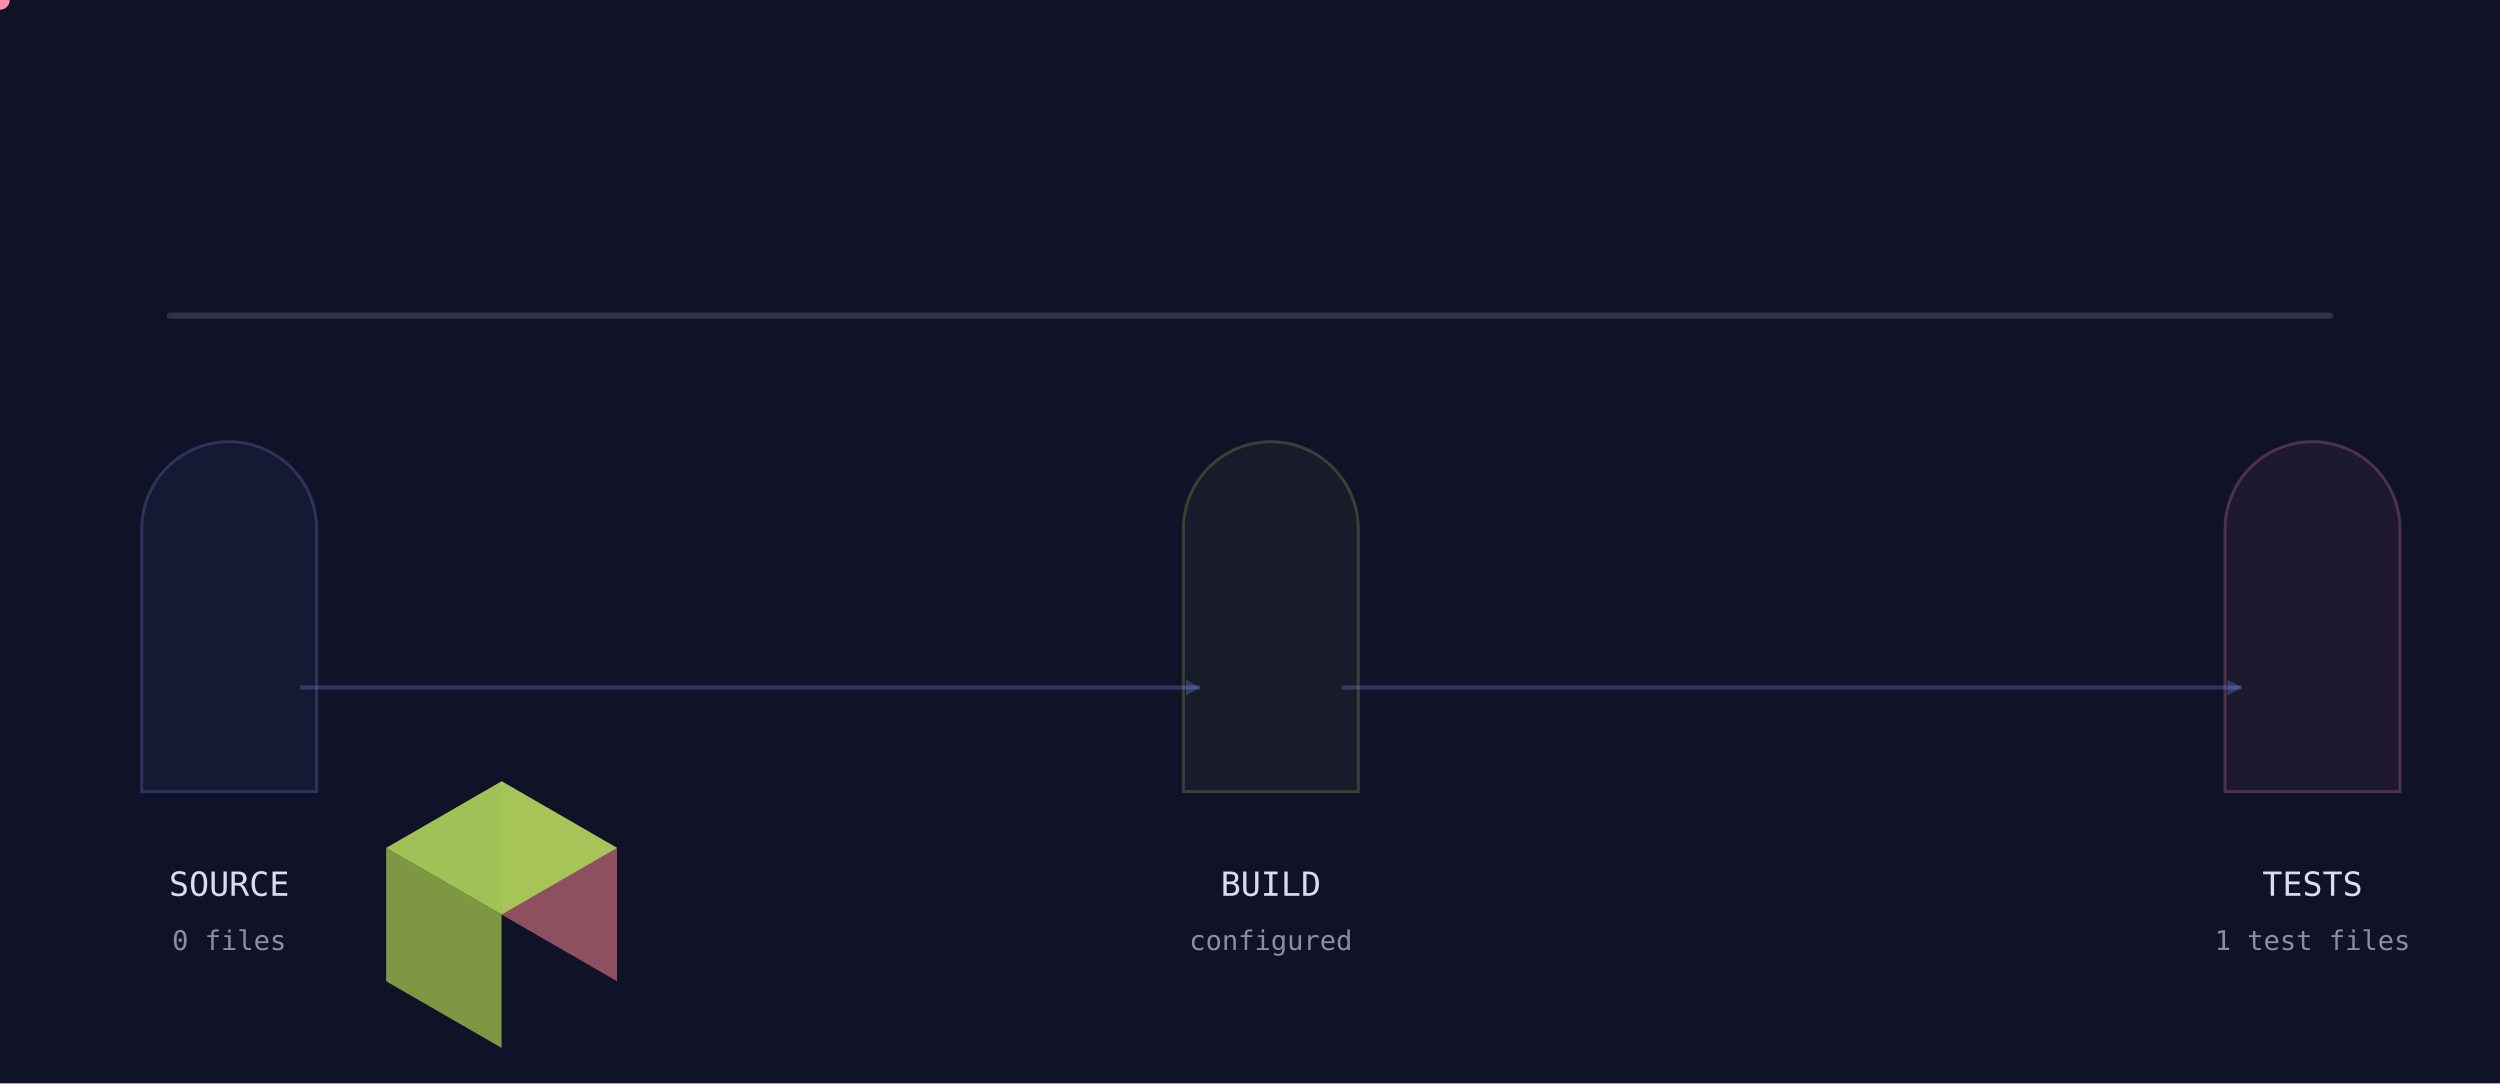
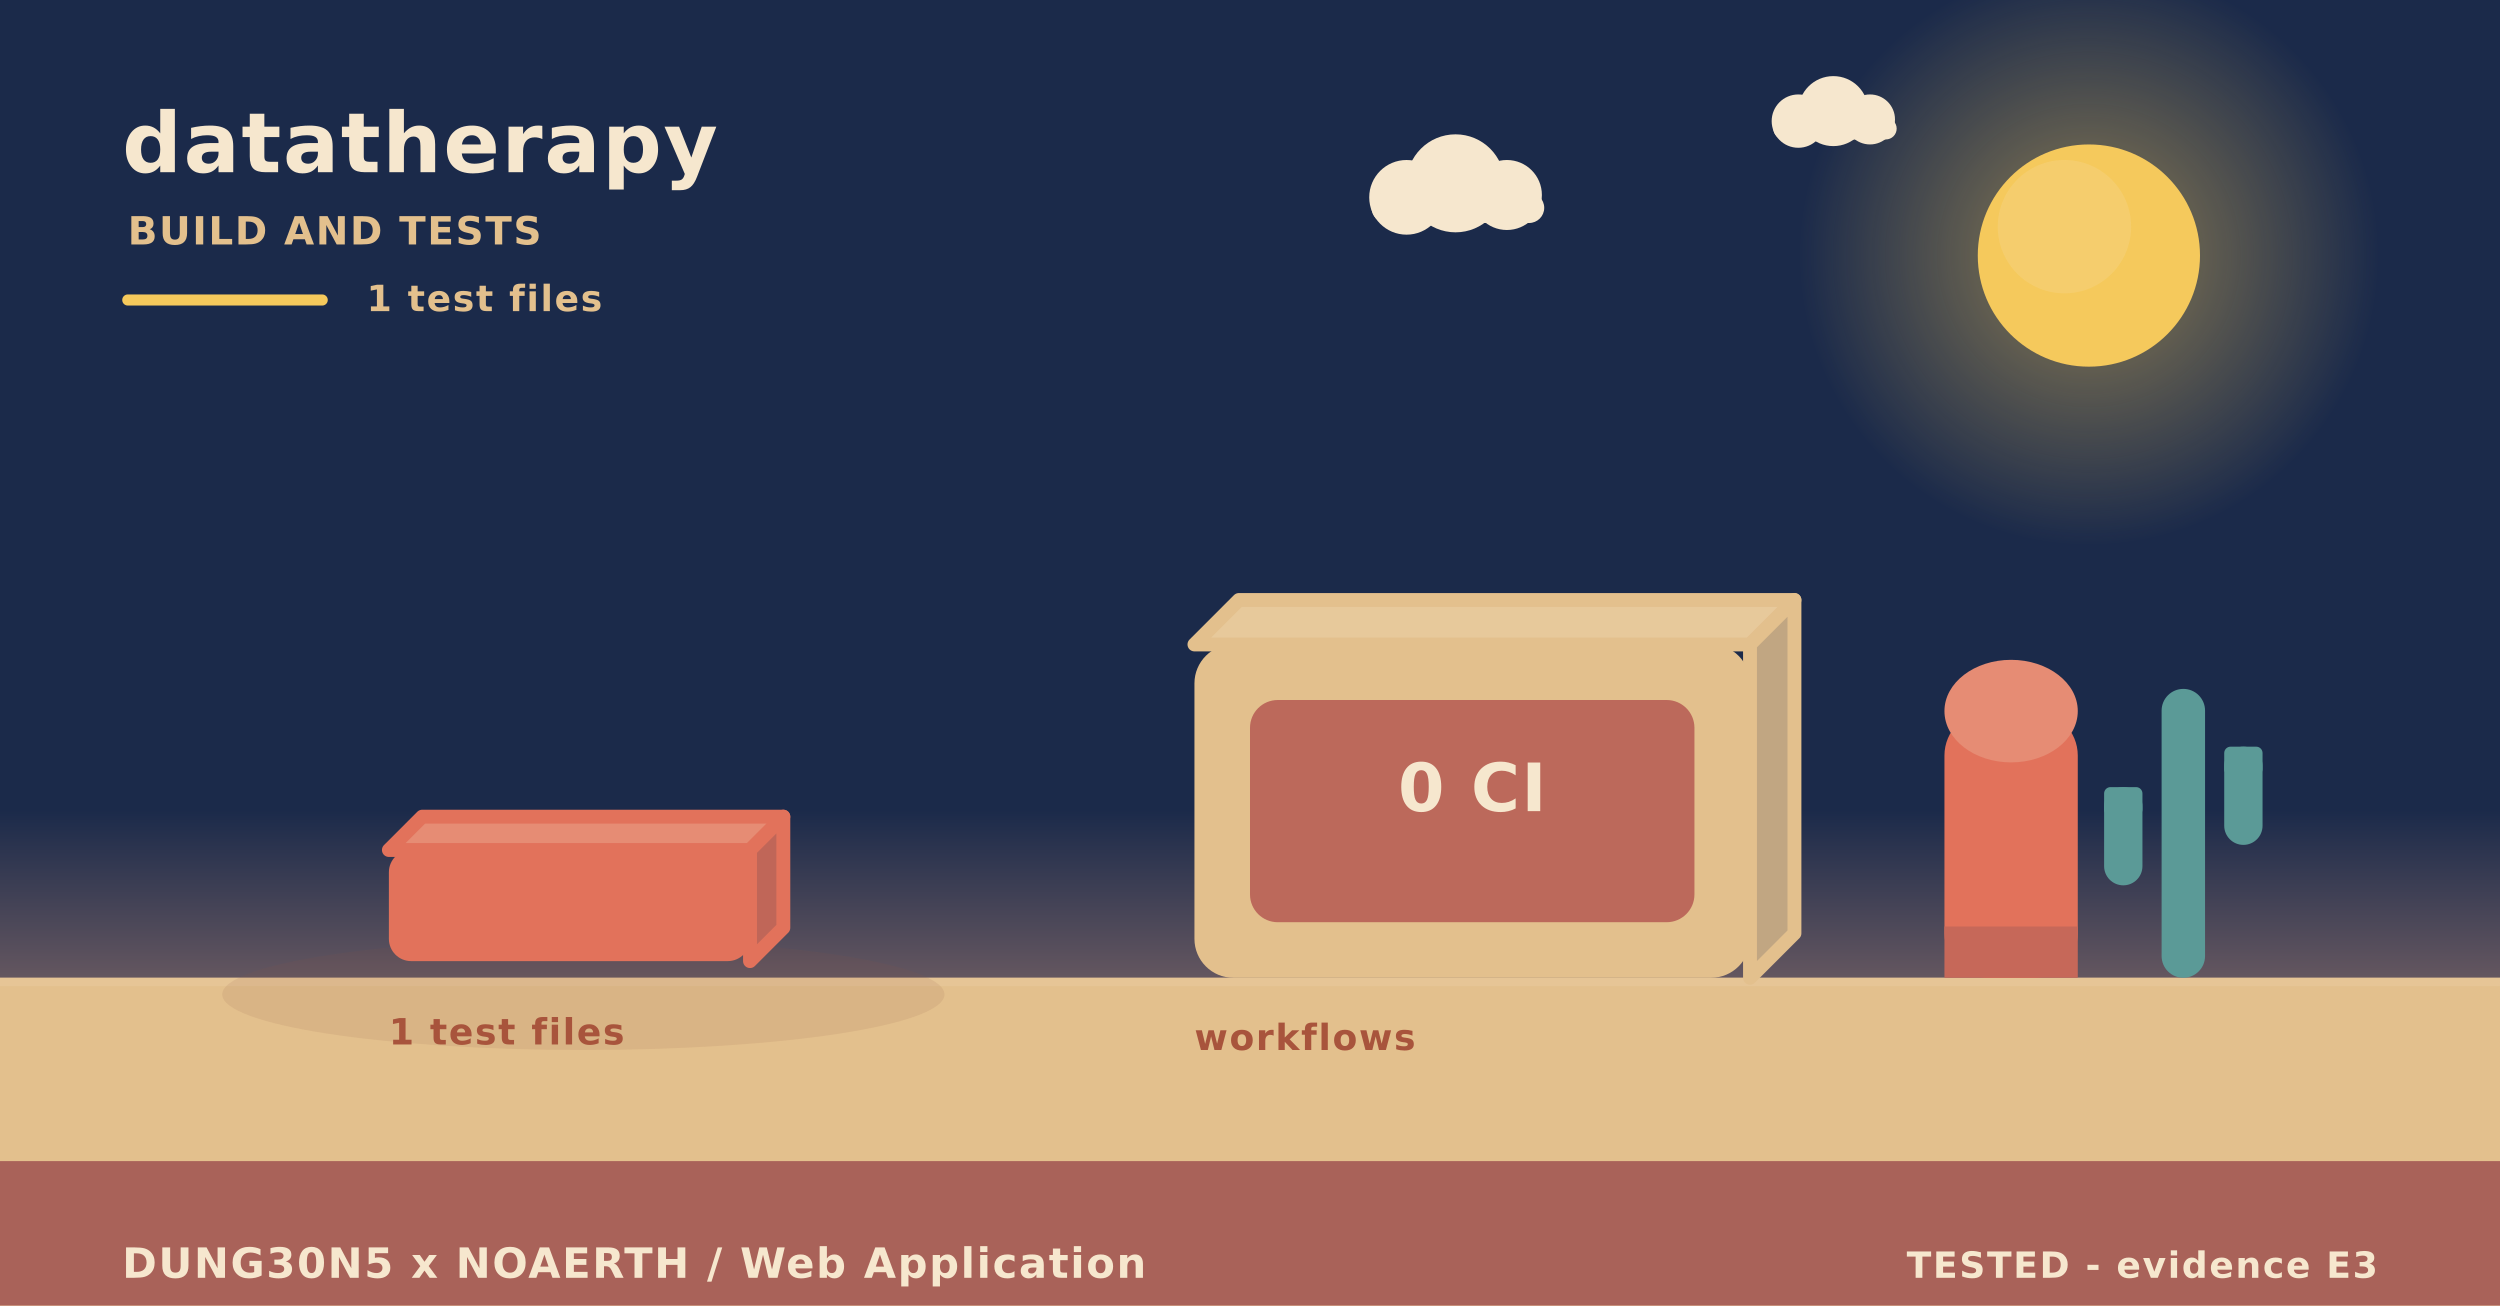
- <svg xmlns="http://www.w3.org/2000/svg" viewBox="0 0 1200 520" width="1200" height="520" role="img" aria-label="datatherapy build evidence">
-   <rect width="1200" height="520" fill="#101228" />
-   <defs>
-     <linearGradient id="gb" x1="0" y1="0" x2="1" y2="1">
-       <stop offset="0%" stop-color="#8093f1" />
-       <stop offset="100%" stop-color="#a7c957" />
-     </linearGradient>
-   </defs>
-   <rect x="80.00" y="150.00" width="1040.00" height="3.00" rx="2.00" fill="rgba(242,242,255,0.140)" opacity="1.00" />
-   <path d="M68.00,380.00 L68.00,254.00 A42.00,42.00 0 0 1 152.00,254.00 L152.00,380.00 Z" fill="rgba(128,147,241,0.100)" opacity="0.55" stroke="rgba(128,147,241,0.450)" stroke-width="1.4" />
-   <polygon points="-192.26,189.00 -136.83,221.00 -136.83,157.00 -192.26,125.00" fill="#945363" opacity="0.95" />
-   <polygon points="-247.68,221.00 -192.26,253.00 -192.26,189.00 -247.68,157.00" fill="#829d44" opacity="0.95" />
-   <polygon points="-192.26,125.00 -136.83,157.00 -192.26,189.00 -247.68,157.00" fill="#8093f1" opacity="0.95" />
-   <text x="110" y="430" font-family="ui-monospace,Menlo,monospace" font-size="16" fill="rgba(242,242,255,0.900)" text-anchor="middle">SOURCE</text>
-   <text x="110" y="456" font-family="ui-monospace,Menlo,monospace" font-size="13" fill="rgba(242,242,255,0.550)" text-anchor="middle">0 files</text>
-   <path d="M568.00,380.00 L568.00,254.00 A42.00,42.00 0 0 1 652.00,254.00 L652.00,380.00 Z" fill="rgba(167,201,87,0.100)" opacity="0.55" stroke="rgba(167,201,87,0.450)" stroke-width="1.4" />
-   <polygon points="240.76,439.00 296.18,471.00 296.18,407.00 240.76,375.00" fill="#945363" opacity="0.95" />
-   <polygon points="185.33,471.00 240.76,503.00 240.76,439.00 185.33,407.00" fill="#829d44" opacity="0.95" />
-   <polygon points="240.76,375.00 296.18,407.00 240.76,439.00 185.33,407.00" fill="#a7c957" opacity="0.95" />
-   <text x="610" y="430" font-family="ui-monospace,Menlo,monospace" font-size="16" fill="rgba(242,242,255,0.900)" text-anchor="middle">BUILD</text>
-   <text x="610" y="456" font-family="ui-monospace,Menlo,monospace" font-size="13" fill="rgba(242,242,255,0.550)" text-anchor="middle">configured</text>
-   <line x1="144.00" y1="330.00" x2="576.00" y2="330.00" stroke="rgba(128,147,241,0.500)" stroke-width="2.00" opacity="0.55" />
-   <polygon points="576.00,330.00 569.20,326.20 569.20,333.80" fill="rgba(128,147,241,0.500)" opacity="0.55" />
-   <g opacity="0.9">
-     <circle cx="0.00" cy="0.00" r="4.60" fill="#ff8fab" opacity="1.00" />
-     <animateTransform attributeName="transform" type="translate" values="144.00,330.00 576.00,330.00" dur="5.3s" begin="0.0s" repeatCount="indefinite" />
-     <animateTransform attributeName="transform" type="translate" values="576.00,330.00 144.00,330.00" dur="5.3s" begin="2.65s" repeatCount="indefinite" />
+ <svg xmlns="http://www.w3.org/2000/svg" width="900" height="470" viewBox="0 0 900 470" role="img" aria-label="datatherapy - how it is verified">
+   <linearGradient id="skyb" x1="0" y1="0" x2="0" y2="1">
+     <stop offset="0" stop-color="#1b2a4a" />
+     <stop offset="0.62" stop-color="#1b2a4a" />
+     <stop offset="1" stop-color="#f3ad8a" />
+   </linearGradient>
+   <rect width="900" height="470" fill="url(#skyb)" />
+   <radialGradient id="sunb">
+     <stop offset="0.35" stop-color="#f5c95c" stop-opacity="0.34" />
+     <stop offset="1" stop-color="#f5c95c" stop-opacity="0" />
+   </radialGradient>
+   <circle cx="752" cy="92" r="104" fill="url(#sunb)" />
+   <circle cx="752" cy="92" r="40" fill="#f5c95c" />
+   <circle cx="743.2" cy="81.6" r="24" fill="#f5d27e" opacity="0.5" />
+   <g>
+     <circle cx="524" cy="66" r="17.64" fill="#f6e7ce" />
+     <circle cx="506.36" cy="71.04" r="13.44" fill="#f6e7ce" />
+     <circle cx="542.48" cy="70.2" r="12.6" fill="#f6e7ce" />
+     <rect x="493.76" y="69.36" width="62.16" height="10.92" rx="5.46" fill="#f6e7ce" />
+     <animateTransform attributeName="transform" type="translate" values="0 0;24 0;0 0" dur="36s" begin="0s" repeatCount="indefinite" />
  </g>
-   <path d="M1068.00,380.00 L1068.00,254.00 A42.00,42.00 0 0 1 1152.00,254.00 L1152.00,380.00 Z" fill="rgba(255,143,171,0.100)" opacity="0.55" stroke="rgba(255,143,171,0.450)" stroke-width="1.4" />
-   <polygon points="673.77,689.00 729.19,721.00 729.19,657.00 673.77,625.00" fill="#945363" opacity="0.95" />
-   <polygon points="618.34,721.00 673.77,753.00 673.77,689.00 618.34,657.00" fill="#829d44" opacity="0.95" />
-   <polygon points="673.77,625.00 729.19,657.00 673.77,689.00 618.34,657.00" fill="#ff8fab" opacity="0.95" />
-   <text x="1110" y="430" font-family="ui-monospace,Menlo,monospace" font-size="16" fill="rgba(242,242,255,0.900)" text-anchor="middle">TESTS</text>
-   <text x="1110" y="456" font-family="ui-monospace,Menlo,monospace" font-size="13" fill="rgba(242,242,255,0.550)" text-anchor="middle">1 test files</text>
-   <line x1="644.00" y1="330.00" x2="1076.00" y2="330.00" stroke="rgba(128,147,241,0.500)" stroke-width="2.00" opacity="0.55" />
-   <polygon points="1076.00,330.00 1069.20,326.20 1069.20,333.80" fill="rgba(128,147,241,0.500)" opacity="0.55" />
-   <g opacity="0.9">
-     <circle cx="0.00" cy="0.00" r="4.60" fill="#ff8fab" opacity="1.00" />
-     <animateTransform attributeName="transform" type="translate" values="644.00,330.00 1076.00,330.00" dur="5.3s" begin="0.4s" repeatCount="indefinite" />
-     <animateTransform attributeName="transform" type="translate" values="1076.00,330.00 644.00,330.00" dur="5.3s" begin="3.05s" repeatCount="indefinite" />
+   <g>
+     <circle cx="660" cy="40" r="12.6" fill="#f6e7ce" />
+     <circle cx="647.4" cy="43.6" r="9.6" fill="#f6e7ce" />
+     <circle cx="673.2" cy="43" r="9" fill="#f6e7ce" />
+     <rect x="638.4" y="42.4" width="44.4" height="7.8" rx="3.9" fill="#f6e7ce" />
+     <animateTransform attributeName="transform" type="translate" values="0 0;-18 0;0 0" dur="46s" begin="3s" repeatCount="indefinite" />
  </g>
+   <rect x="0" y="352" width="900" height="118" fill="#e3c08d" />
+   <rect x="0" y="352" width="900" height="3" fill="#e6c596" />
+   <text x="44" y="62" font-family="Verdana,DejaVu Sans,sans-serif" font-size="30" font-weight="700" letter-spacing="0.6" fill="#f6e7ce" text-anchor="start">datatherapy</text>
+   <text x="46" y="88" font-family="Verdana,DejaVu Sans,sans-serif" font-size="14" font-weight="700" letter-spacing="0.6" fill="#e3c08d" text-anchor="start">BUILD AND TESTS</text>
+   <rect x="44" y="106" width="74" height="4" rx="2" fill="#f5c95c" />
+   <text x="132" y="112" font-family="Verdana,DejaVu Sans,sans-serif" font-size="13" font-weight="700" letter-spacing="0.6" fill="#e3c08d" text-anchor="start">1 test files</text>
+   <ellipse cx="210" cy="358" rx="130" ry="20" fill="rgba(138,90,68,0.11)" />
+   <g>
+     <path d="M140,306 L270,306 L282,294 L152,294 Z" fill="#e68c74" stroke="#e2725b" stroke-width="5" stroke-linejoin="round" />
+     <path d="M270,306 L282,294 L282,334 L270,346 Z" fill="#c06658" stroke="#e2725b" stroke-width="5" stroke-linejoin="round" />
+     <rect x="140" y="306" width="130" height="40" rx="8" fill="#e2725b" />
+     <animateTransform attributeName="transform" type="translate" values="0 10;0 0" dur="0.8s" begin="0.5s" fill="freeze" />
+   </g>
+   <text x="140" y="376" font-family="Verdana,DejaVu Sans,sans-serif" font-size="13" font-weight="700" letter-spacing="0.6" fill="#a8543c" text-anchor="start">1 test files</text>
+   <path d="M430,232 L630,232 L646,216 L446,216 Z" fill="#e7c99b" stroke="#e3c08d" stroke-width="5" stroke-linejoin="round" />
+   <path d="M630,232 L646,216 L646,336 L630,352 Z" fill="#c1a682" stroke="#e3c08d" stroke-width="5" stroke-linejoin="round" />
+   <rect x="430" y="232" width="200" height="120" rx="14" fill="#e3c08d" />
+   <rect x="450" y="252" width="160" height="80" rx="10" fill="#ba6458" opacity="0.94" />
+   <text x="530" y="292" font-family="Verdana,DejaVu Sans,sans-serif" font-size="24" font-weight="700" letter-spacing="0.6" fill="#f6e7ce" text-anchor="middle">0 CI</text>
+   <text x="430" y="378" font-family="Verdana,DejaVu Sans,sans-serif" font-size="13" font-weight="700" letter-spacing="0.6" fill="#a8543c" text-anchor="start">workflows</text>
+   <rect x="700" y="256" width="48" height="96" rx="16" fill="#e2725b" />
+   <ellipse cx="724" cy="256" rx="24" ry="18.46" fill="#e68c74" />
+   <rect x="700" y="333.54" width="48" height="18.46" fill="#c66859" />
+   <rect x="778.18" y="248" width="15.64" height="104" rx="7.82" fill="#5b9a97" />
+   <rect x="757.48" y="283.36" width="13.8" height="35.36" rx="6.9" fill="#5b9a97" />
+   <rect x="757.48" y="283.36" width="13.8" height="10.4" rx="2.3" fill="#5b9a97" />
+   <rect x="800.72" y="268.8" width="13.8" height="35.36" rx="6.9" fill="#5b9a97" />
+   <rect x="800.72" y="268.8" width="13.8" height="10.4" rx="2.3" fill="#5b9a97" />
+   <rect x="0" y="418" width="900" height="52" rx="0" fill="#a65c56" opacity="0.94" />
+   <text x="44" y="460" font-family="Verdana,DejaVu Sans,sans-serif" font-size="15" font-weight="700" letter-spacing="0.6" fill="#f6e7ce" text-anchor="start">DUNG30N5 x NOAERTH  /  Web Application</text>
+   <text x="856" y="460" font-family="Verdana,DejaVu Sans,sans-serif" font-size="13" font-weight="700" letter-spacing="0.6" fill="#f6e7ce" text-anchor="end">TESTED  -  evidence E3</text>
</svg>
